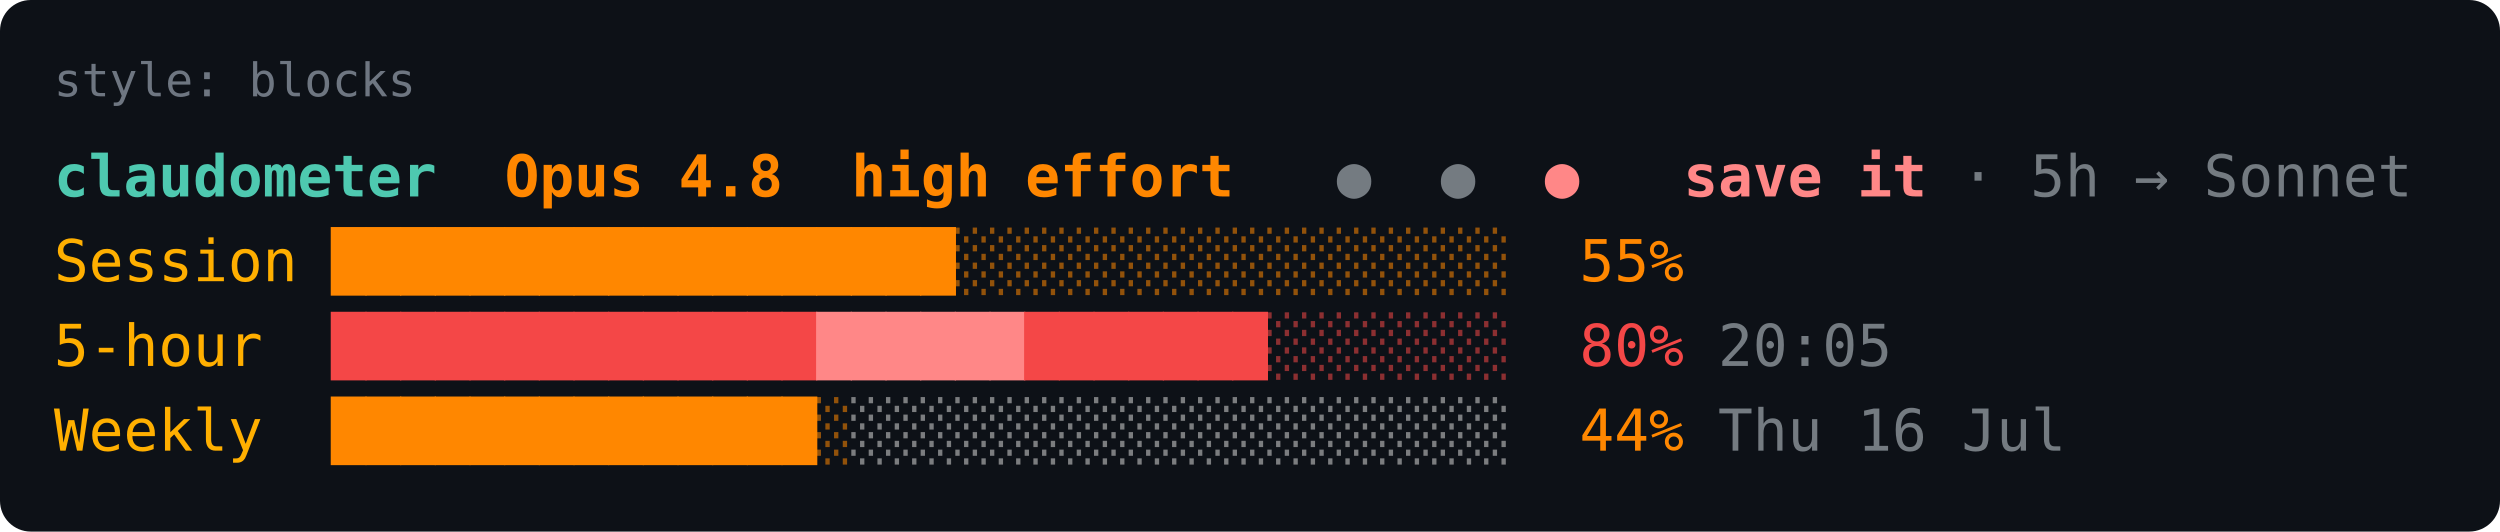
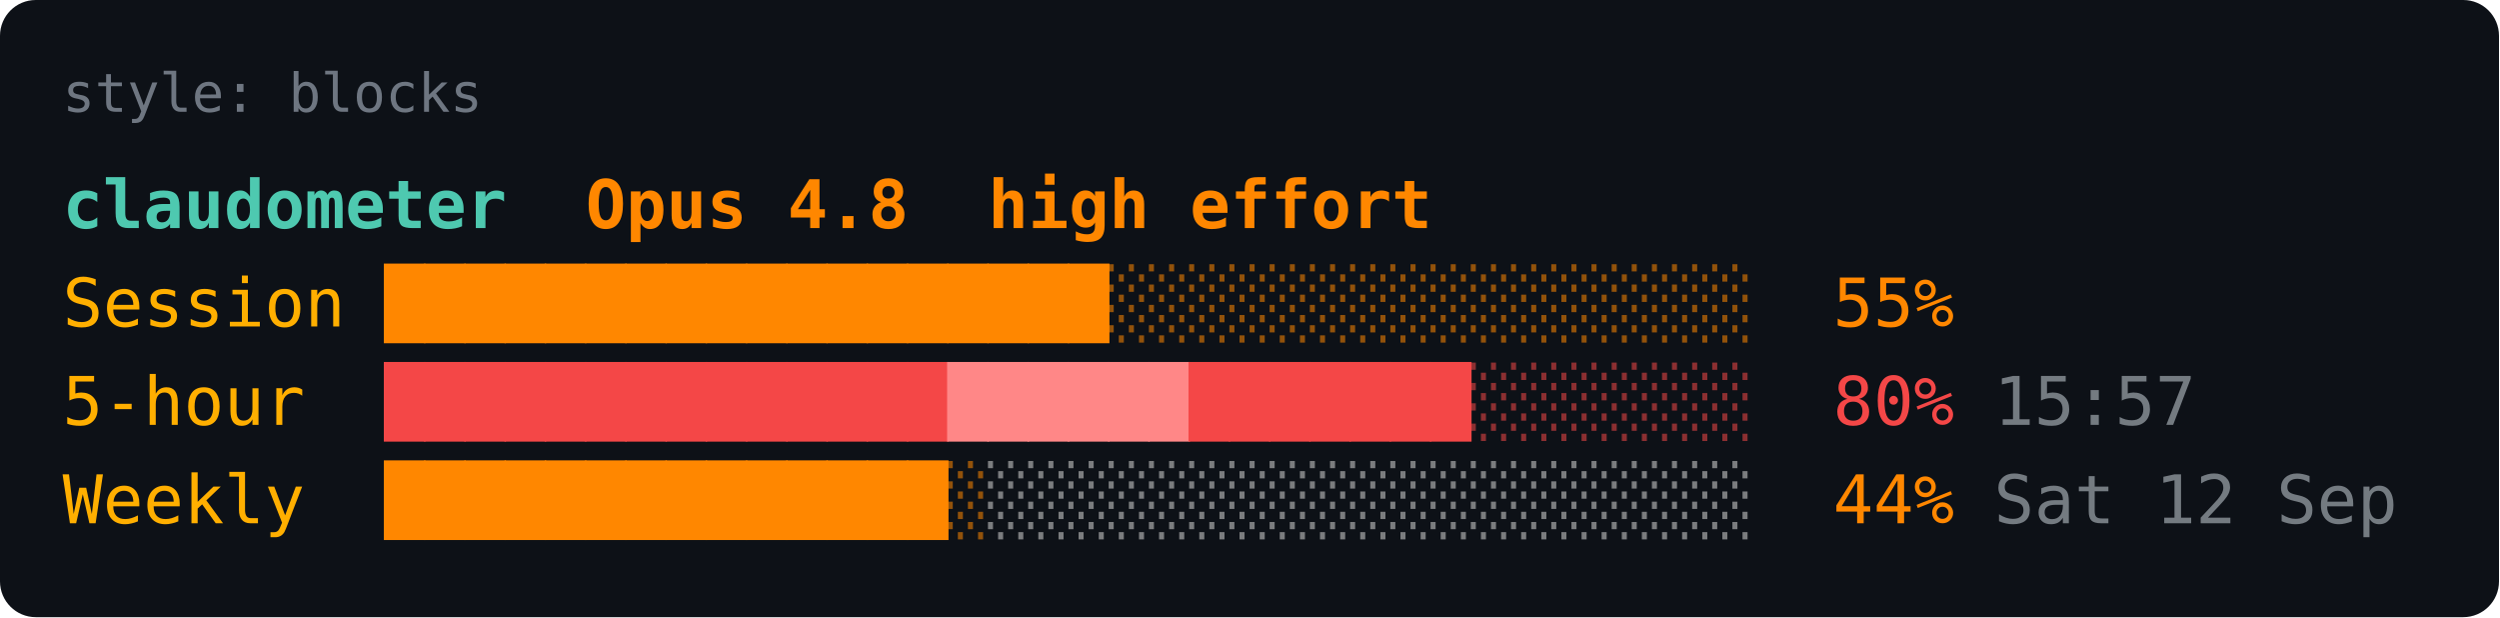
- <svg xmlns="http://www.w3.org/2000/svg" width="649" height="138" viewBox="0 0 649 138" font-family="ui-monospace,SFMono-Regular,Menlo,Consolas,monospace" font-size="15">
-   <rect width="649" height="138" rx="8" fill="#0d1117" />
+ <svg xmlns="http://www.w3.org/2000/svg" width="559" height="138" viewBox="0 0 559 138" font-family="ui-monospace,SFMono-Regular,Menlo,Consolas,monospace" font-size="15">
+   <rect width="559" height="138" rx="8" fill="#0d1117" />
  <text x="14.0" y="25.0" font-size="12" fill="#6e7681">style: blocks</text>
  <text y="51" xml:space="preserve">
    <tspan x="14.0" fill="#4ec9b0" font-weight="bold">claudometer</tspan>
    <tspan x="113.0" fill="#c9d1d9">  </tspan>
    <tspan x="131.0" fill="#ff8700" font-weight="bold">Opus 4.8</tspan>
    <tspan x="203.0" fill="#c9d1d9">  </tspan>
    <tspan x="221.0" fill="#ff8700" font-weight="bold">high effort</tspan>
-     <tspan x="320.0" fill="#c9d1d9">   </tspan>
-     <tspan x="347.0" fill="#c9d1d9" fill-opacity="0.55">●</tspan>
-     <tspan x="365.0" fill="#c9d1d9"> </tspan>
-     <tspan x="374.0" fill="#c9d1d9" fill-opacity="0.55">●</tspan>
-     <tspan x="392.0" fill="#c9d1d9"> </tspan>
-     <tspan x="401.0" fill="#ff8787">●</tspan>
-     <tspan x="419.0" fill="#c9d1d9">  </tspan>
-     <tspan x="437.0" fill="#ff8787" font-weight="bold">save it</tspan>
-     <tspan x="500.0" fill="#c9d1d9"> </tspan>
-     <tspan x="509.0" fill="#c9d1d9" fill-opacity="0.55">· 5h</tspan>
-     <tspan x="545.0" fill="#c9d1d9"> </tspan>
-     <tspan x="554.0" fill="#c9d1d9" fill-opacity="0.55">→ Sonnet</tspan>
  </text>
  <text y="73" xml:space="preserve">
    <tspan x="14.0" fill="#ffaf00">Session</tspan>
    <tspan x="77.0" fill="#c9d1d9"> </tspan>
    <tspan x="86.0" fill="#ff8700">█</tspan>
    <tspan x="95.0" fill="#ff8700">█</tspan>
    <tspan x="104.0" fill="#ff8700">█</tspan>
    <tspan x="113.0" fill="#ff8700">█</tspan>
    <tspan x="122.0" fill="#ff8700">█</tspan>
    <tspan x="131.0" fill="#ff8700">█</tspan>
    <tspan x="140.0" fill="#ff8700">█</tspan>
    <tspan x="149.0" fill="#ff8700">█</tspan>
    <tspan x="158.0" fill="#ff8700">█</tspan>
    <tspan x="167.0" fill="#ff8700">█</tspan>
    <tspan x="176.0" fill="#ff8700">█</tspan>
    <tspan x="185.0" fill="#ff8700">█</tspan>
    <tspan x="194.0" fill="#ff8700">█</tspan>
    <tspan x="203.0" fill="#ff8700">█</tspan>
    <tspan x="212.0" fill="#ff8700">█</tspan>
    <tspan x="221.0" fill="#ff8700">█</tspan>
    <tspan x="230.0" fill="#ff8700">█</tspan>
    <tspan x="239.0" fill="#ff8700">█</tspan>
    <tspan x="248.0" fill="#ff8700" fill-opacity="0.55">░</tspan>
    <tspan x="257.0" fill="#ff8700" fill-opacity="0.55">░</tspan>
    <tspan x="266.0" fill="#ff8700" fill-opacity="0.55">░</tspan>
    <tspan x="275.0" fill="#ff8700" fill-opacity="0.55">░</tspan>
    <tspan x="284.0" fill="#ff8700" fill-opacity="0.55">░</tspan>
    <tspan x="293.0" fill="#ff8700" fill-opacity="0.55">░</tspan>
    <tspan x="302.0" fill="#ff8700" fill-opacity="0.55">░</tspan>
    <tspan x="311.0" fill="#ff8700" fill-opacity="0.55">░</tspan>
    <tspan x="320.0" fill="#ff8700" fill-opacity="0.55">░</tspan>
    <tspan x="329.0" fill="#ff8700" fill-opacity="0.55">░</tspan>
    <tspan x="338.0" fill="#ff8700" fill-opacity="0.55">░</tspan>
    <tspan x="347.0" fill="#ff8700" fill-opacity="0.55">░</tspan>
    <tspan x="356.0" fill="#ff8700" fill-opacity="0.55">░</tspan>
    <tspan x="365.0" fill="#ff8700" fill-opacity="0.55">░</tspan>
    <tspan x="374.0" fill="#ff8700" fill-opacity="0.55">░</tspan>
    <tspan x="383.0" fill="#ff8700" fill-opacity="0.55">░</tspan>
    <tspan x="392.0" fill="#c9d1d9"> </tspan>
    <tspan x="401.0" fill="#ff8700"> 55%</tspan>
  </text>
  <text y="95" xml:space="preserve">
    <tspan x="14.0" fill="#ffaf00">5-hour </tspan>
    <tspan x="77.0" fill="#c9d1d9"> </tspan>
    <tspan x="86.0" fill="#f44747">█</tspan>
    <tspan x="95.0" fill="#f44747">█</tspan>
    <tspan x="104.0" fill="#f44747">█</tspan>
    <tspan x="113.0" fill="#f44747">█</tspan>
    <tspan x="122.0" fill="#f44747">█</tspan>
    <tspan x="131.0" fill="#f44747">█</tspan>
    <tspan x="140.0" fill="#f44747">█</tspan>
    <tspan x="149.0" fill="#f44747">█</tspan>
    <tspan x="158.0" fill="#f44747">█</tspan>
    <tspan x="167.0" fill="#f44747">█</tspan>
    <tspan x="176.0" fill="#f44747">█</tspan>
    <tspan x="185.0" fill="#f44747">█</tspan>
    <tspan x="194.0" fill="#f44747">█</tspan>
    <tspan x="203.0" fill="#f44747">█</tspan>
    <tspan x="212.0" fill="#ff8787">█</tspan>
    <tspan x="221.0" fill="#ff8787">█</tspan>
    <tspan x="230.0" fill="#ff8787">█</tspan>
    <tspan x="239.0" fill="#ff8787">█</tspan>
    <tspan x="248.0" fill="#ff8787">█</tspan>
    <tspan x="257.0" fill="#ff8787">█</tspan>
    <tspan x="266.0" fill="#f44747">█</tspan>
    <tspan x="275.0" fill="#f44747">█</tspan>
    <tspan x="284.0" fill="#f44747">█</tspan>
    <tspan x="293.0" fill="#f44747">█</tspan>
    <tspan x="302.0" fill="#f44747">█</tspan>
    <tspan x="311.0" fill="#f44747">█</tspan>
    <tspan x="320.0" fill="#f44747">█</tspan>
    <tspan x="329.0" fill="#f44747" fill-opacity="0.55">░</tspan>
    <tspan x="338.0" fill="#f44747" fill-opacity="0.55">░</tspan>
    <tspan x="347.0" fill="#f44747" fill-opacity="0.55">░</tspan>
    <tspan x="356.0" fill="#f44747" fill-opacity="0.55">░</tspan>
    <tspan x="365.0" fill="#f44747" fill-opacity="0.55">░</tspan>
    <tspan x="374.0" fill="#f44747" fill-opacity="0.55">░</tspan>
    <tspan x="383.0" fill="#f44747" fill-opacity="0.55">░</tspan>
    <tspan x="392.0" fill="#c9d1d9"> </tspan>
    <tspan x="401.0" fill="#f44747"> 80%</tspan>
    <tspan x="437.0" fill="#c9d1d9"> </tspan>
-     <tspan x="446.0" fill="#c9d1d9" fill-opacity="0.55">20:05</tspan>
+     <tspan x="446.0" fill="#c9d1d9" fill-opacity="0.55">15:57</tspan>
  </text>
  <text y="117" xml:space="preserve">
    <tspan x="14.0" fill="#ffaf00">Weekly </tspan>
    <tspan x="77.0" fill="#c9d1d9"> </tspan>
    <tspan x="86.0" fill="#ff8700">█</tspan>
    <tspan x="95.0" fill="#ff8700">█</tspan>
    <tspan x="104.0" fill="#ff8700">█</tspan>
    <tspan x="113.0" fill="#ff8700">█</tspan>
    <tspan x="122.0" fill="#ff8700">█</tspan>
    <tspan x="131.0" fill="#ff8700">█</tspan>
    <tspan x="140.0" fill="#ff8700">█</tspan>
    <tspan x="149.0" fill="#ff8700">█</tspan>
    <tspan x="158.0" fill="#ff8700">█</tspan>
    <tspan x="167.0" fill="#ff8700">█</tspan>
    <tspan x="176.0" fill="#ff8700">█</tspan>
    <tspan x="185.0" fill="#ff8700">█</tspan>
    <tspan x="194.0" fill="#ff8700">█</tspan>
    <tspan x="203.0" fill="#ff8700">█</tspan>
    <tspan x="212.0" fill="#ff8700" fill-opacity="0.55">░</tspan>
    <tspan x="221.0" fill="#d4d4d4" fill-opacity="0.55">░</tspan>
    <tspan x="230.0" fill="#d4d4d4" fill-opacity="0.55">░</tspan>
    <tspan x="239.0" fill="#d4d4d4" fill-opacity="0.55">░</tspan>
    <tspan x="248.0" fill="#d4d4d4" fill-opacity="0.55">░</tspan>
    <tspan x="257.0" fill="#d4d4d4" fill-opacity="0.55">░</tspan>
    <tspan x="266.0" fill="#d4d4d4" fill-opacity="0.55">░</tspan>
    <tspan x="275.0" fill="#d4d4d4" fill-opacity="0.55">░</tspan>
    <tspan x="284.0" fill="#d4d4d4" fill-opacity="0.55">░</tspan>
    <tspan x="293.0" fill="#d4d4d4" fill-opacity="0.55">░</tspan>
    <tspan x="302.0" fill="#d4d4d4" fill-opacity="0.55">░</tspan>
    <tspan x="311.0" fill="#d4d4d4" fill-opacity="0.55">░</tspan>
    <tspan x="320.0" fill="#d4d4d4" fill-opacity="0.55">░</tspan>
    <tspan x="329.0" fill="#d4d4d4" fill-opacity="0.55">░</tspan>
    <tspan x="338.0" fill="#d4d4d4" fill-opacity="0.55">░</tspan>
    <tspan x="347.0" fill="#d4d4d4" fill-opacity="0.55">░</tspan>
    <tspan x="356.0" fill="#d4d4d4" fill-opacity="0.55">░</tspan>
    <tspan x="365.0" fill="#d4d4d4" fill-opacity="0.55">░</tspan>
    <tspan x="374.0" fill="#d4d4d4" fill-opacity="0.55">░</tspan>
    <tspan x="383.0" fill="#d4d4d4" fill-opacity="0.55">░</tspan>
    <tspan x="392.0" fill="#c9d1d9"> </tspan>
    <tspan x="401.0" fill="#ff8700"> 44%</tspan>
    <tspan x="437.0" fill="#c9d1d9"> </tspan>
-     <tspan x="446.0" fill="#c9d1d9" fill-opacity="0.55">Thu 16 Jul</tspan>
+     <tspan x="446.0" fill="#c9d1d9" fill-opacity="0.55">Sat 12 Sep</tspan>
  </text>
</svg>
